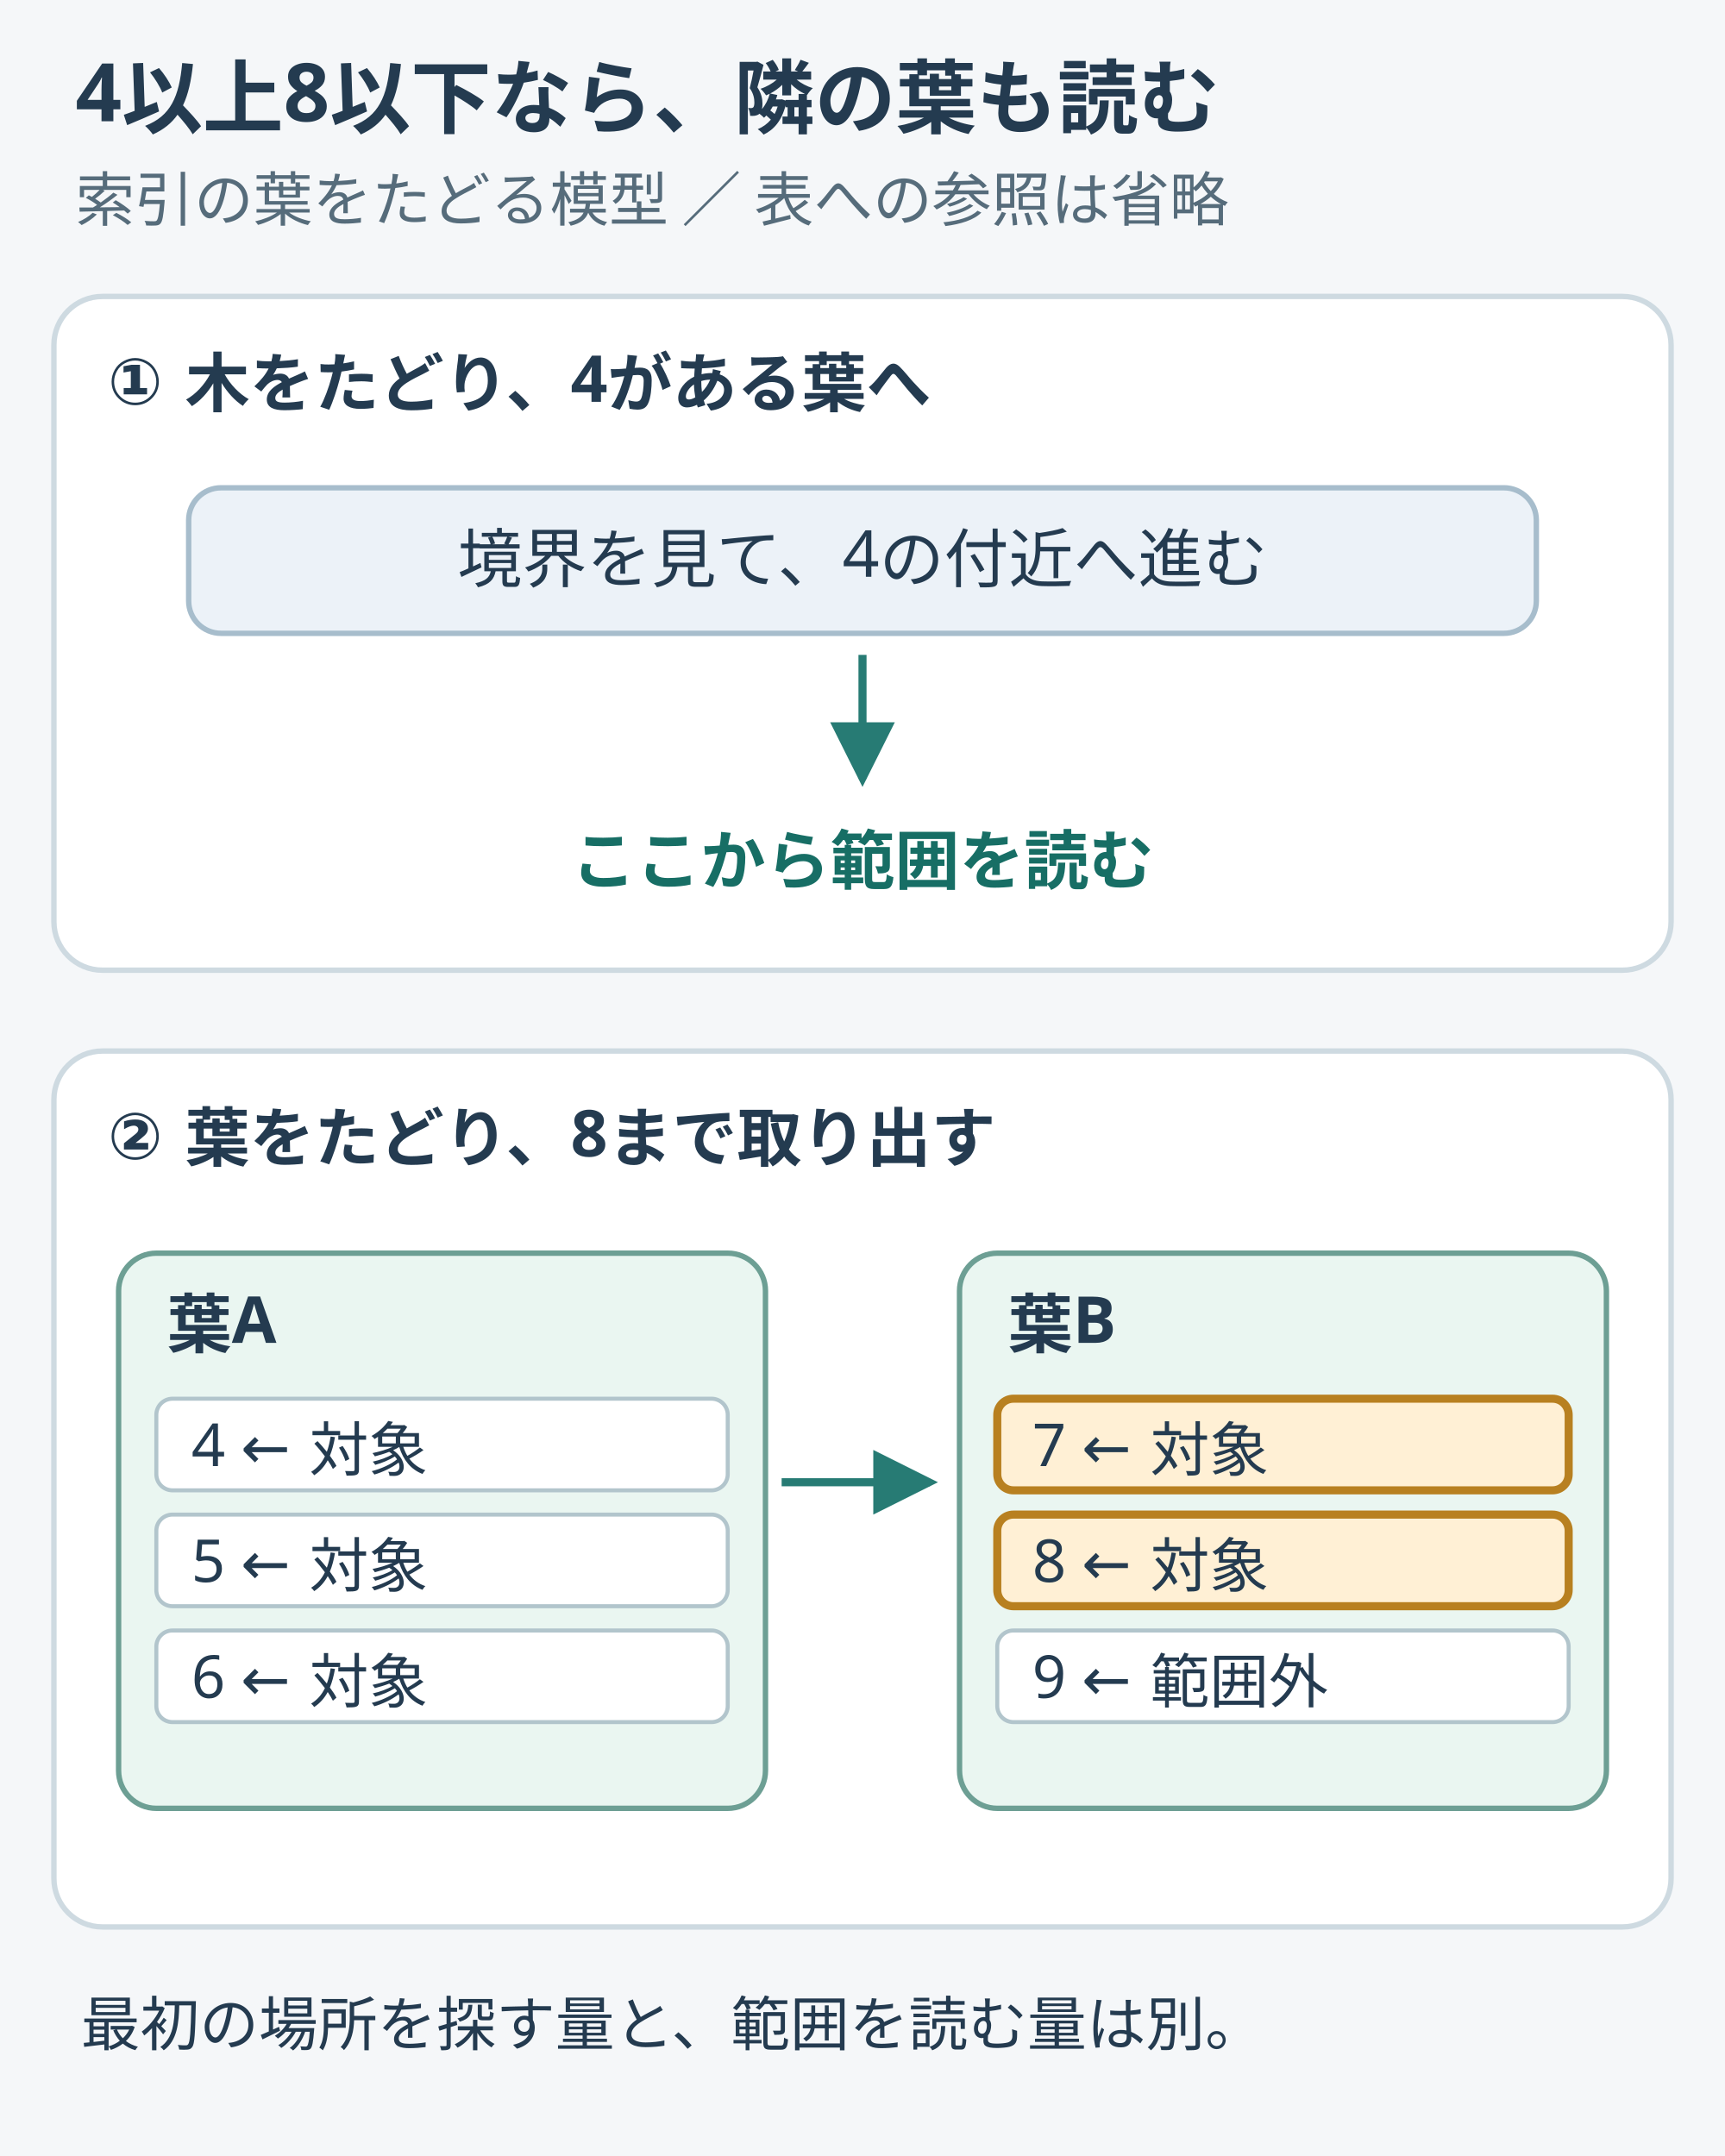
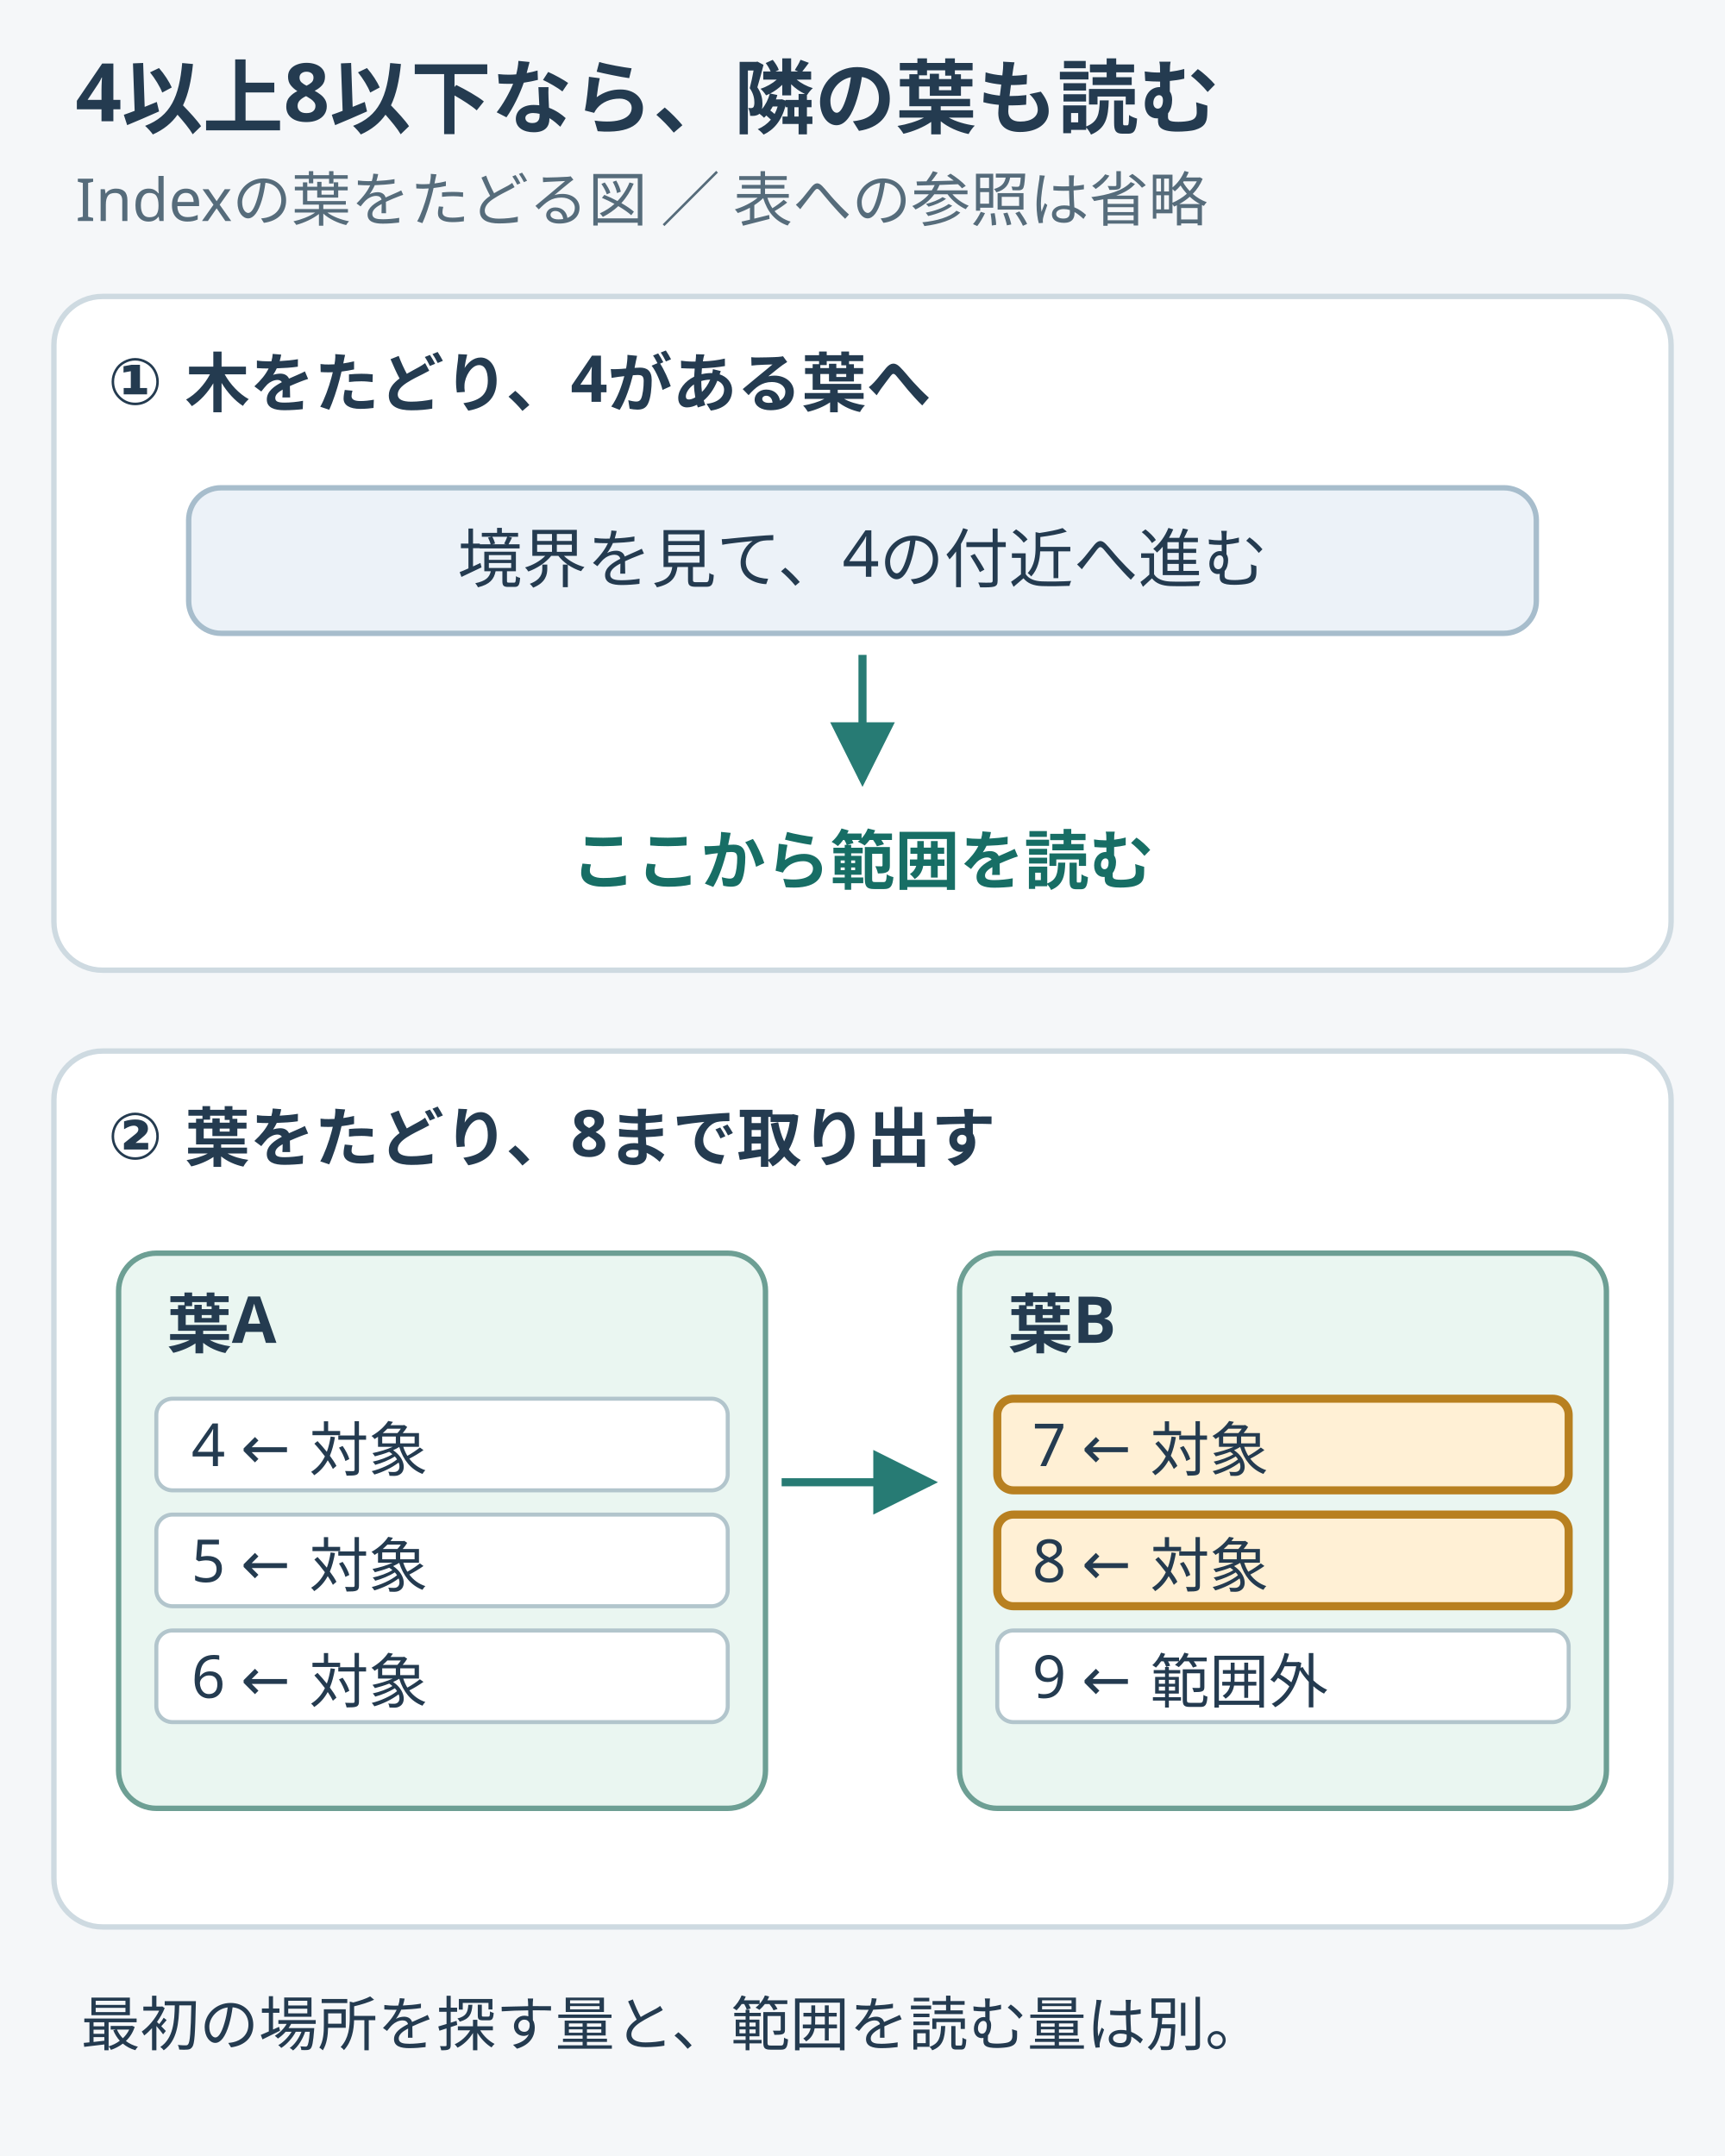
<svg xmlns="http://www.w3.org/2000/svg" width="640" height="800" viewBox="0 0 640 800" role="img" aria-labelledby="title description">
  <defs>
    <marker id="a" markerWidth="8" markerHeight="8" refX="7" refY="4" orient="auto">
      <path d="M0 0L8 4L0 8" fill="#277b74" />
    </marker>
  </defs>
  <style>
text{font-family:"Hiragino Sans","Noto Sans JP",sans-serif;font-size:24px;fill:#243b50} .title{font-size:30px;font-weight:700} .bold{font-weight:700} .small{font-size:22px} .muted{fill:#566c7b;font-size:22px} .value{font-size:28px;font-weight:700} .teal{fill:#176e65;font-weight:700} .orange{fill:#945e11;font-weight:700}
.panel{fill:#fff;stroke:#cedae1;stroke-width:2} .box{fill:#ecf2f8;stroke:#a7bdcc;stroke-width:2} .memory{fill:#eaf6f1;stroke:#6d9f94;stroke-width:2} .card{fill:#dcefe8;stroke:#448b7c;stroke-width:2} .hot{fill:#fff0d5;stroke:#b88020;stroke-width:3} .paper{fill:#fff;stroke:#b2c5cc;stroke-width:1.5} .ghost{fill:#f5f7f9;stroke:#b5c2cc;stroke-width:2;stroke-dasharray:6 5} .edge{fill:none;stroke:#92a7b5;stroke-width:2.5} .arrow{fill:none;stroke:#277b74;stroke-width:3;marker-end:url(#a)}
</style>
  <rect width="640" height="800" fill="#f5f7f9" />
  <text x="28" y="45" class="title" text-anchor="start">4以上8以下なら、隣の葉も読む</text>
-   <text x="28" y="82" class="muted" text-anchor="start">索引の葉をたどる模型 ／ 表への参照は省略</text>
+   <text x="28" y="82" class="muted" text-anchor="start">Indexの葉をたどる図 ／ 表への参照は省略</text>
  <g id="diagram">
    <rect x="20" y="110" width="600" height="250" rx="18" class="panel" />
    <text x="40" y="150" class="bold" text-anchor="start">① 木をたどり、4がある葉へ</text>
    <rect x="70" y="181" width="500" height="54" rx="12" class="box" />
    <text x="320.0" y="216" class="" text-anchor="middle">境界を見て、4の付近へ進む</text>
    <path d="M320 243 L320 289" class="arrow" />
    <text x="320" y="328" class="teal" text-anchor="middle">ここから範囲を読む</text>
    <rect x="20" y="390" width="600" height="325" rx="18" class="panel" />
    <text x="40" y="430" class="bold" text-anchor="start">② 葉をたどり、8まで取り出す</text>
    <rect x="44" y="465" width="240" height="206" rx="14" class="memory" />
    <text x="62" y="500" class="bold" text-anchor="start">葉A</text>
    <rect x="58" y="519" width="212" height="34" rx="6" class="paper" />
    <text x="71" y="544" class="small" text-anchor="start">4  ← 対象</text>
    <rect x="58" y="562" width="212" height="34" rx="6" class="paper" />
    <text x="71" y="587" class="small" text-anchor="start">5  ← 対象</text>
    <rect x="58" y="605" width="212" height="34" rx="6" class="paper" />
    <text x="71" y="630" class="small" text-anchor="start">6  ← 対象</text>
    <rect x="356" y="465" width="240" height="206" rx="14" class="memory" />
    <text x="374" y="500" class="bold" text-anchor="start">葉B</text>
    <rect x="370" y="519" width="212" height="34" rx="6" class="hot" />
    <text x="383" y="544" class="small" text-anchor="start">7  ← 対象</text>
    <rect x="370" y="562" width="212" height="34" rx="6" class="hot" />
    <text x="383" y="587" class="small" text-anchor="start">8  ← 対象</text>
    <rect x="370" y="605" width="212" height="34" rx="6" class="paper" />
    <text x="383" y="630" class="small" text-anchor="start">9  ← 範囲外</text>
    <path d="M290 550 L345 550" class="arrow" />
    <text x="30" y="759" class="small" text-anchor="start">最初の場所を探す量と、範囲を読む量は別。</text>
  </g>
</svg>
